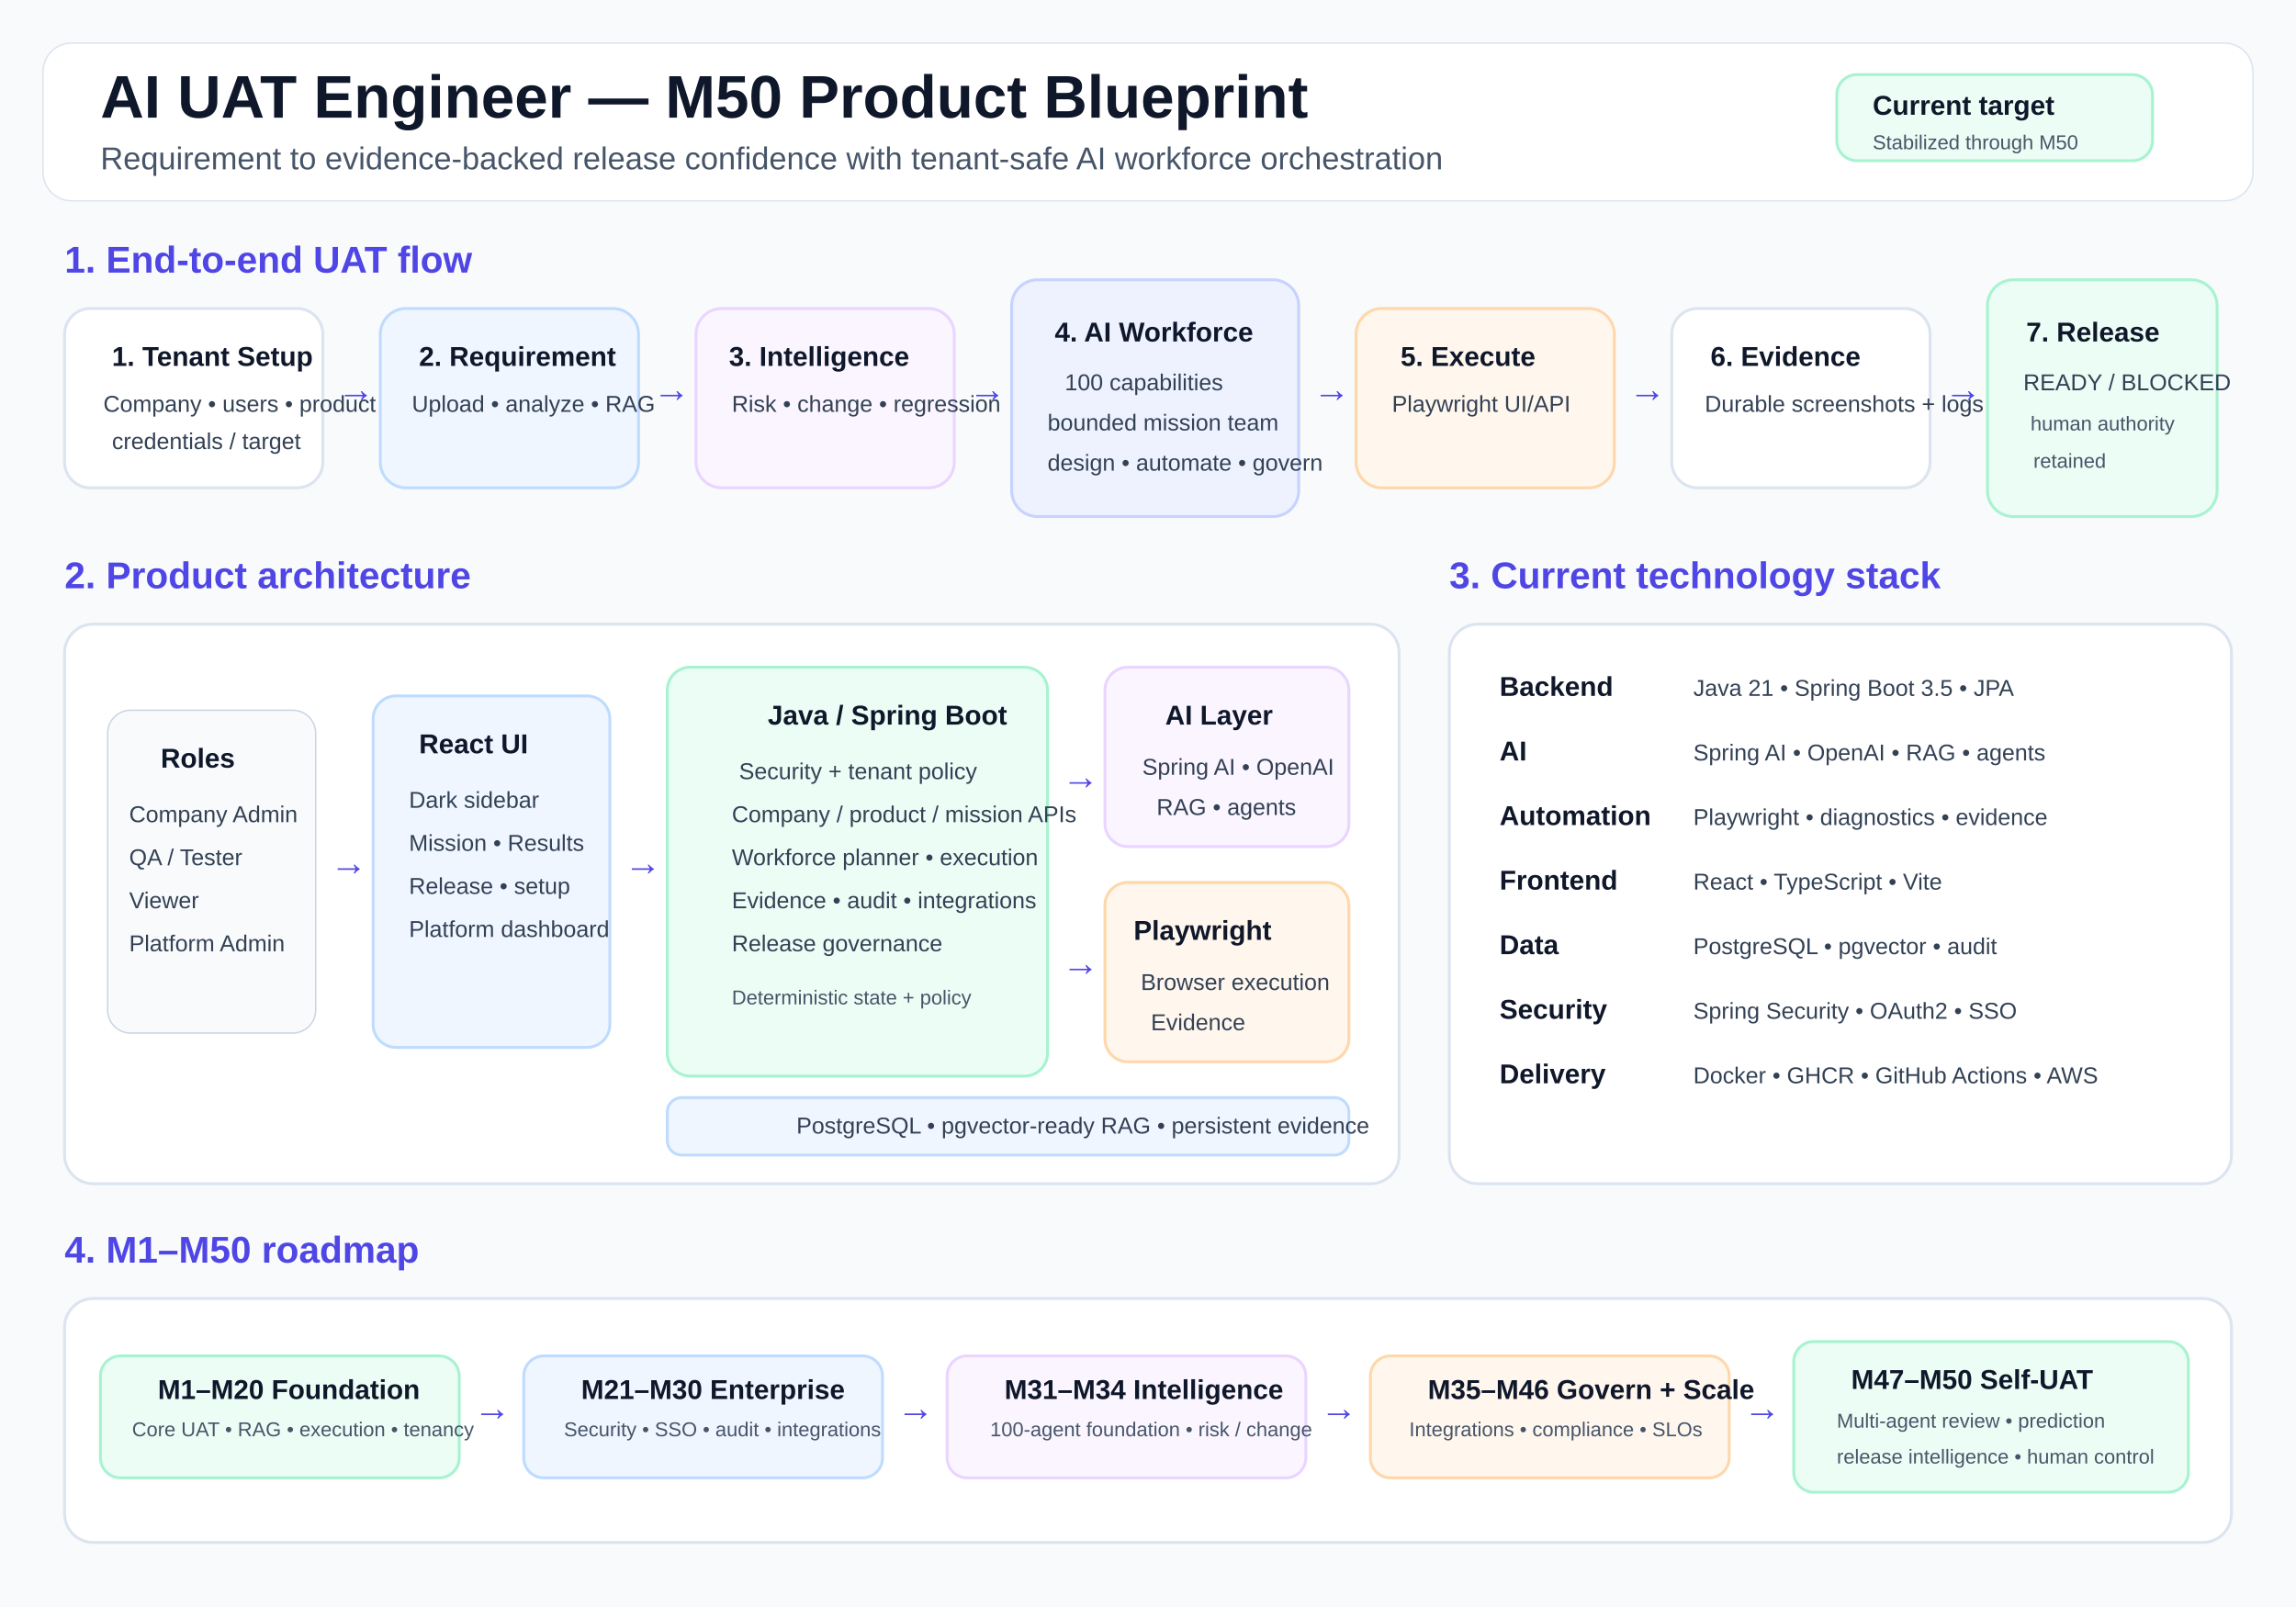
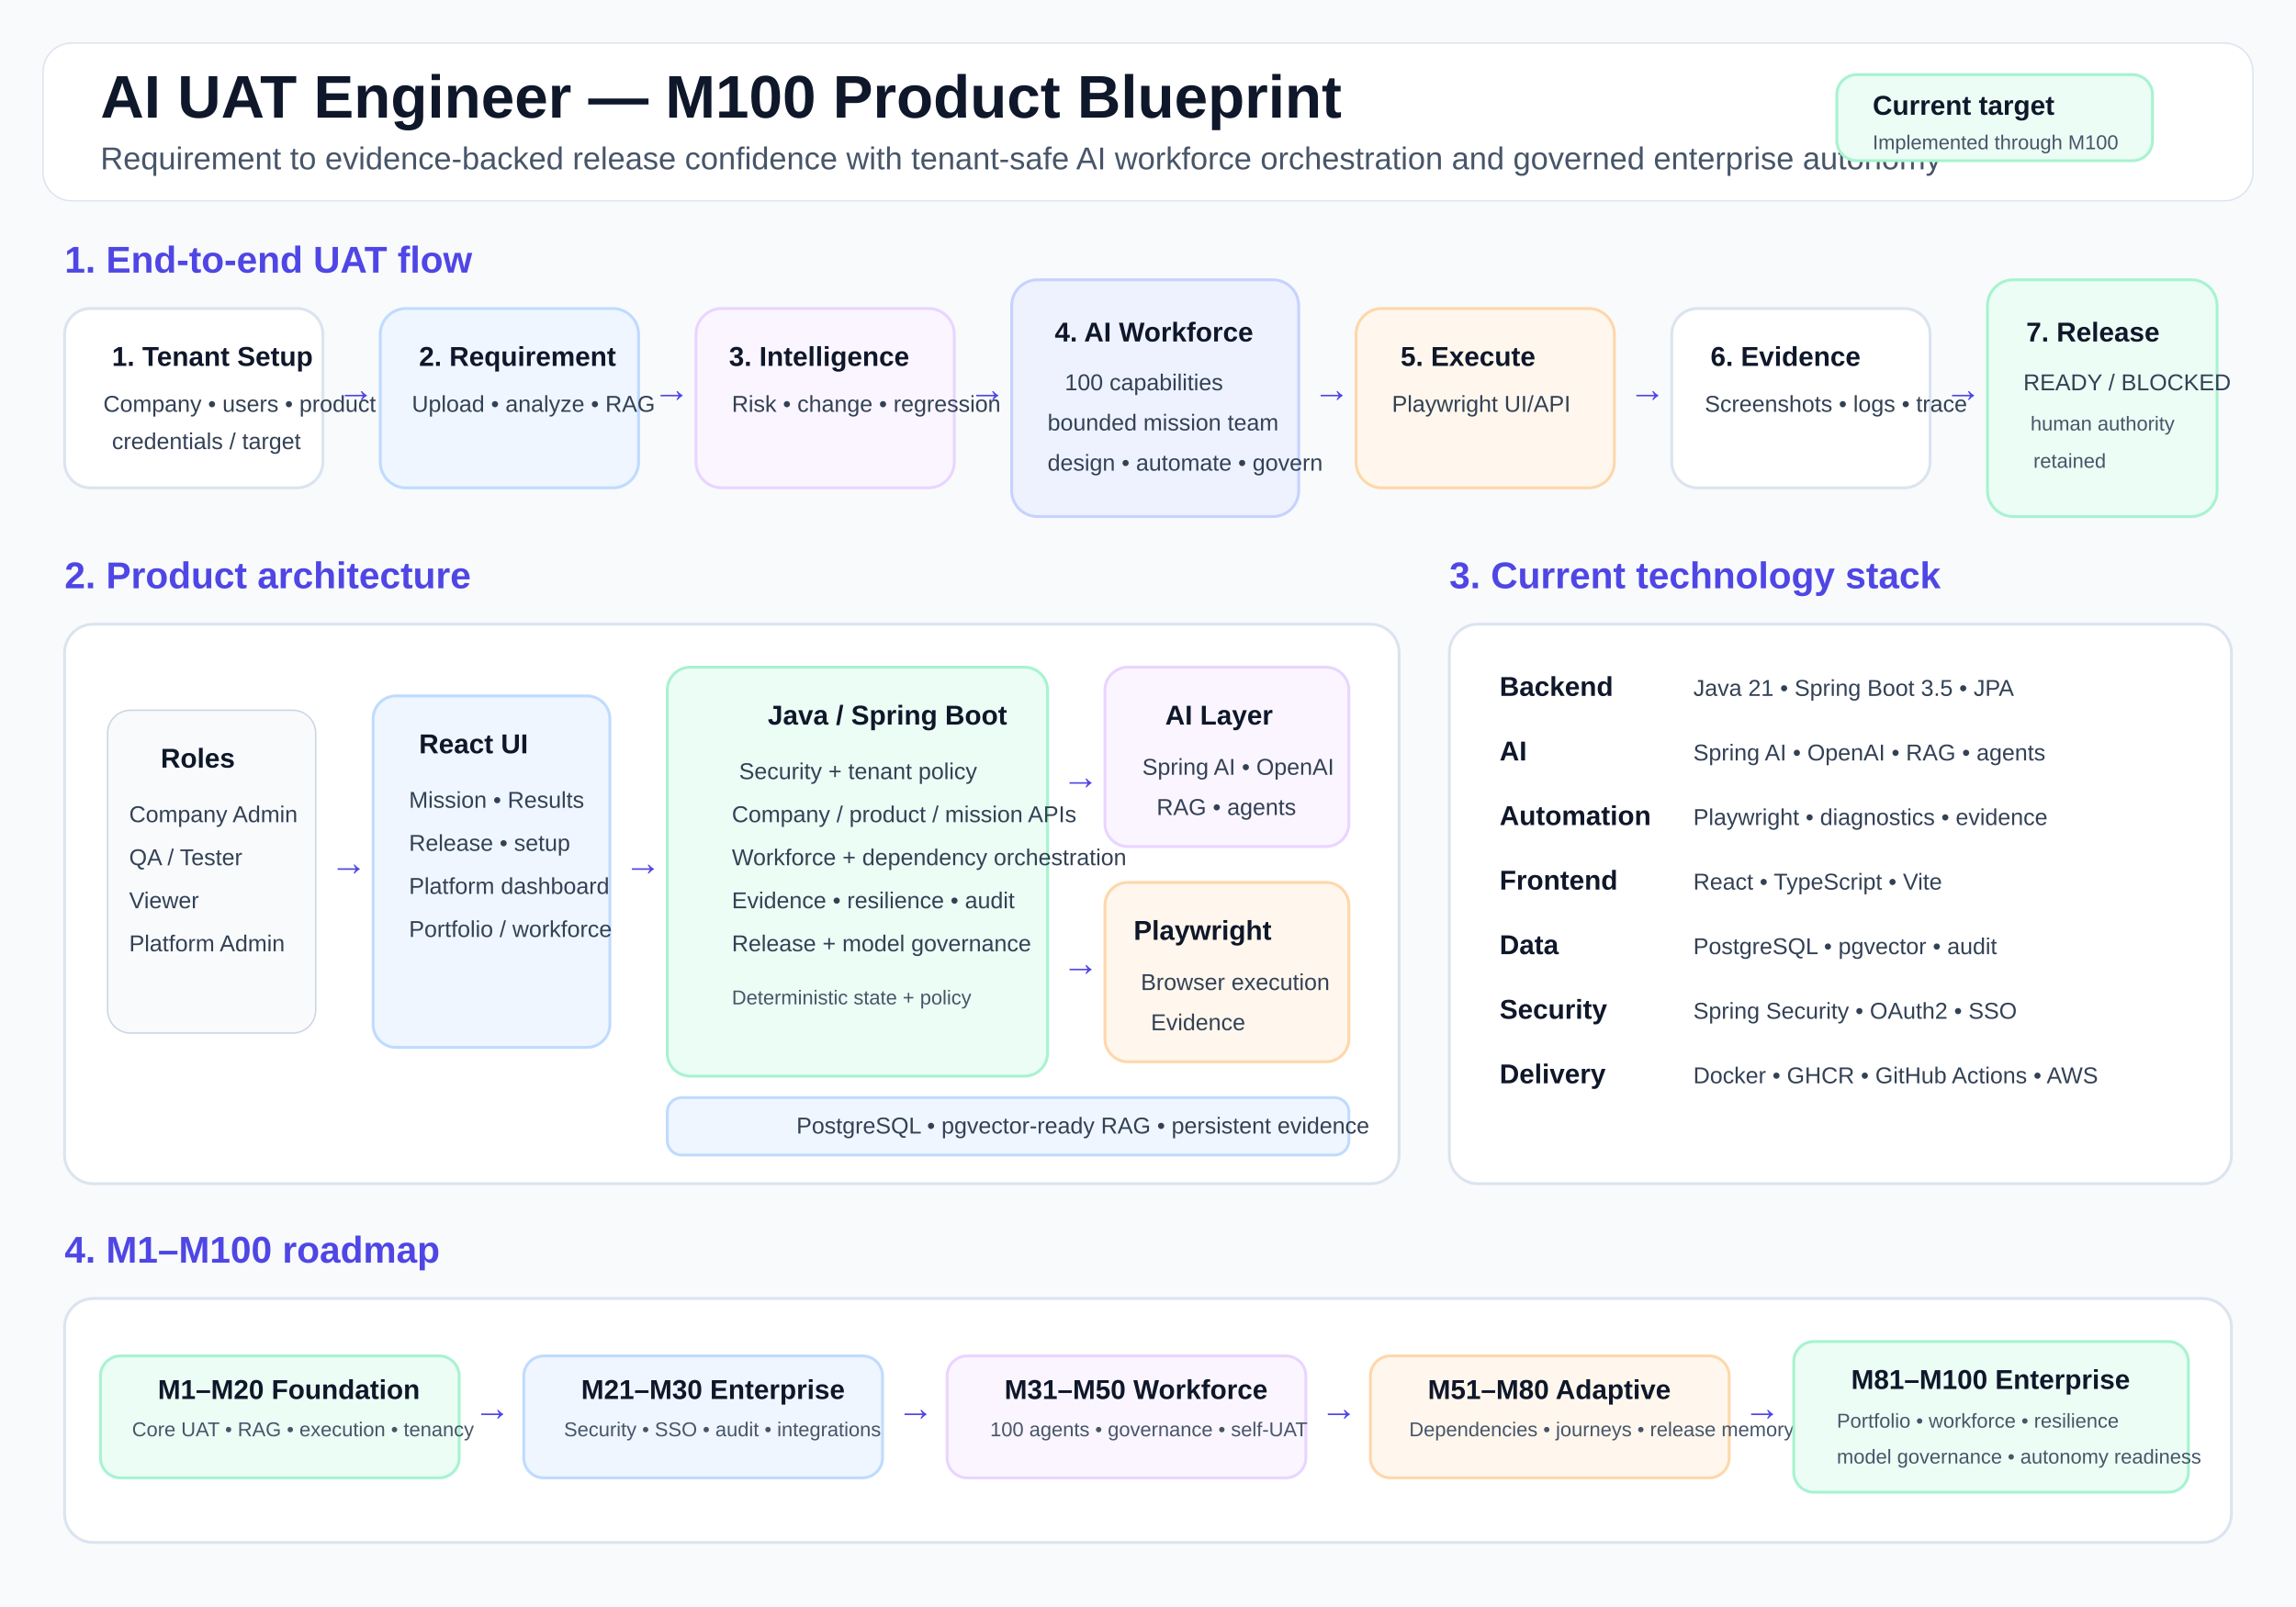
<svg xmlns="http://www.w3.org/2000/svg" width="1600" height="1120" viewBox="0 0 1600 1120">
  <defs>
    <style>.title{font:700 42px Arial,sans-serif;fill:#0f172a}.sub{font:22px Arial,sans-serif;fill:#475569}.h{font:700 26px Arial,sans-serif;fill:#4f46e5}.b{font:700 19px Arial,sans-serif;fill:#0f172a}.t{font:16px Arial,sans-serif;fill:#334155}.small{font:14px Arial,sans-serif;fill:#475569}.card{fill:#fff;stroke:#dbe4ef;stroke-width:2}.soft{fill:#f8fafc}.accent{fill:#eef2ff;stroke:#c7d2fe;stroke-width:2}.green{fill:#ecfdf5;stroke:#a7f3d0;stroke-width:2}.orange{fill:#fff7ed;stroke:#fed7aa;stroke-width:2}.blue{fill:#eff6ff;stroke:#bfdbfe;stroke-width:2}.purple{fill:#faf5ff;stroke:#e9d5ff;stroke-width:2}</style>
  </defs>
  <rect width="1600" height="1120" fill="#f8fafc" />
  <rect x="30" y="30" width="1540" height="110" rx="20" fill="#fff" stroke="#dbe4ef" />
-   <text x="70" y="82" class="title">AI UAT Engineer — M50 Product Blueprint</text>
-   <text x="70" y="118" class="sub">Requirement to evidence-backed release confidence with tenant-safe AI workforce orchestration</text>
+   <text x="70" y="82" class="title">AI UAT Engineer — M100 Product Blueprint</text>
+   <text x="70" y="118" class="sub">Requirement to evidence-backed release confidence with tenant-safe AI workforce orchestration and governed enterprise autonomy</text>
  <rect x="1280" y="52" width="220" height="60" rx="14" class="green" />
  <text x="1305" y="80" class="b">Current target</text>
-   <text x="1305" y="104" class="small">Stabilized through M50</text>
+   <text x="1305" y="104" class="small">Implemented through M100</text>
  <text x="45" y="190" class="h">1. End-to-end UAT flow</text>
  <g>
    <rect x="45" y="215" width="180" height="125" rx="18" class="card" />
    <text x="78" y="255" class="b">1. Tenant Setup</text>
    <text x="72" y="287" class="t">Company • users • product</text>
    <text x="78" y="313" class="t">credentials / target</text>
    <text x="235" y="280" class="h">→</text>
    <rect x="265" y="215" width="180" height="125" rx="18" class="blue" />
    <text x="292" y="255" class="b">2. Requirement</text>
    <text x="287" y="287" class="t">Upload • analyze • RAG</text>
    <text x="455" y="280" class="h">→</text>
    <rect x="485" y="215" width="180" height="125" rx="18" class="purple" />
    <text x="508" y="255" class="b">3. Intelligence</text>
    <text x="510" y="287" class="t">Risk • change • regression</text>
    <text x="675" y="280" class="h">→</text>
    <rect x="705" y="195" width="200" height="165" rx="18" class="accent" />
    <text x="735" y="238" class="b">4. AI Workforce</text>
    <text x="742" y="272" class="t">100 capabilities</text>
    <text x="730" y="300" class="t">bounded mission team</text>
    <text x="730" y="328" class="t">design • automate • govern</text>
    <text x="915" y="280" class="h">→</text>
    <rect x="945" y="215" width="180" height="125" rx="18" class="orange" />
    <text x="976" y="255" class="b">5. Execute</text>
    <text x="970" y="287" class="t">Playwright UI/API</text>
    <text x="1135" y="280" class="h">→</text>
    <rect x="1165" y="215" width="180" height="125" rx="18" class="card" />
    <text x="1192" y="255" class="b">6. Evidence</text>
-     <text x="1188" y="287" class="t">Durable screenshots + logs</text>
+     <text x="1188" y="287" class="t">Screenshots • logs • trace</text>
    <text x="1355" y="280" class="h">→</text>
    <rect x="1385" y="195" width="160" height="165" rx="18" class="green" />
    <text x="1412" y="238" class="b">7. Release</text>
    <text x="1410" y="272" class="t">READY / BLOCKED</text>
    <text x="1415" y="300" class="small">human authority</text>
    <text x="1417" y="326" class="small">retained</text>
  </g>
  <text x="45" y="410" class="h">2. Product architecture</text>
  <rect x="45" y="435" width="930" height="390" rx="20" class="card" />
  <rect x="75" y="495" width="145" height="225" rx="16" class="soft" stroke="#cbd5e1" />
  <text x="112" y="535" class="b">Roles</text>
  <text x="90" y="573" class="t">Company Admin</text>
  <text x="90" y="603" class="t">QA / Tester</text>
  <text x="90" y="633" class="t">Viewer</text>
  <text x="90" y="663" class="t">Platform Admin</text>
  <text x="230" y="610" class="h">→</text>
  <rect x="260" y="485" width="165" height="245" rx="16" class="blue" />
  <text x="292" y="525" class="b">React UI</text>
-   <text x="285" y="563" class="t">Dark sidebar</text>
-   <text x="285" y="593" class="t">Mission • Results</text>
-   <text x="285" y="623" class="t">Release • setup</text>
-   <text x="285" y="653" class="t">Platform dashboard</text>
+   <text x="285" y="563" class="t">Mission • Results</text>
+   <text x="285" y="593" class="t">Release • setup</text>
+   <text x="285" y="623" class="t">Platform dashboard</text>
+   <text x="285" y="653" class="t">Portfolio / workforce</text>
  <text x="435" y="610" class="h">→</text>
  <rect x="465" y="465" width="265" height="285" rx="16" class="green" />
  <text x="535" y="505" class="b">Java / Spring Boot</text>
  <text x="515" y="543" class="t">Security + tenant policy</text>
  <text x="510" y="573" class="t">Company / product / mission APIs</text>
-   <text x="510" y="603" class="t">Workforce planner • execution</text>
-   <text x="510" y="633" class="t">Evidence • audit • integrations</text>
-   <text x="510" y="663" class="t">Release governance</text>
+   <text x="510" y="603" class="t">Workforce + dependency orchestration</text>
+   <text x="510" y="633" class="t">Evidence • resilience • audit</text>
+   <text x="510" y="663" class="t">Release + model governance</text>
  <text x="510" y="700" class="small">Deterministic state + policy</text>
  <text x="740" y="550" class="h">→</text>
  <rect x="770" y="465" width="170" height="125" rx="16" class="purple" />
  <text x="812" y="505" class="b">AI Layer</text>
  <text x="796" y="540" class="t">Spring AI • OpenAI</text>
  <text x="806" y="568" class="t">RAG • agents</text>
  <text x="740" y="680" class="h">→</text>
  <rect x="770" y="615" width="170" height="125" rx="16" class="orange" />
  <text x="790" y="655" class="b">Playwright</text>
  <text x="795" y="690" class="t">Browser execution</text>
  <text x="802" y="718" class="t">Evidence</text>
  <rect x="465" y="765" width="475" height="40" rx="10" class="blue" />
  <text x="555" y="790" class="t">PostgreSQL • pgvector-ready RAG • persistent evidence</text>
  <text x="1010" y="410" class="h">3. Current technology stack</text>
  <rect x="1010" y="435" width="545" height="390" rx="20" class="card" />
  <text x="1045" y="485" class="b">Backend</text>
  <text x="1180" y="485" class="t">Java 21 • Spring Boot 3.5 • JPA</text>
  <text x="1045" y="530" class="b">AI</text>
  <text x="1180" y="530" class="t">Spring AI • OpenAI • RAG • agents</text>
  <text x="1045" y="575" class="b">Automation</text>
  <text x="1180" y="575" class="t">Playwright • diagnostics • evidence</text>
  <text x="1045" y="620" class="b">Frontend</text>
  <text x="1180" y="620" class="t">React • TypeScript • Vite</text>
  <text x="1045" y="665" class="b">Data</text>
  <text x="1180" y="665" class="t">PostgreSQL • pgvector • audit</text>
  <text x="1045" y="710" class="b">Security</text>
  <text x="1180" y="710" class="t">Spring Security • OAuth2 • SSO</text>
  <text x="1045" y="755" class="b">Delivery</text>
  <text x="1180" y="755" class="t">Docker • GHCR • GitHub Actions • AWS</text>
-   <text x="45" y="880" class="h">4. M1–M50 roadmap</text>
+   <text x="45" y="880" class="h">4. M1–M100 roadmap</text>
  <rect x="45" y="905" width="1510" height="170" rx="20" class="card" />
  <rect x="70" y="945" width="250" height="85" rx="14" class="green" />
  <text x="110" y="975" class="b">M1–M20 Foundation</text>
  <text x="92" y="1001" class="small">Core UAT • RAG • execution • tenancy</text>
  <text x="330" y="990" class="h">→</text>
  <rect x="365" y="945" width="250" height="85" rx="14" class="blue" />
  <text x="405" y="975" class="b">M21–M30 Enterprise</text>
  <text x="393" y="1001" class="small">Security • SSO • audit • integrations</text>
  <text x="625" y="990" class="h">→</text>
  <rect x="660" y="945" width="250" height="85" rx="14" class="purple" />
-   <text x="700" y="975" class="b">M31–M34 Intelligence</text>
-   <text x="690" y="1001" class="small">100-agent foundation • risk / change</text>
+   <text x="700" y="975" class="b">M31–M50 Workforce</text>
+   <text x="690" y="1001" class="small">100 agents • governance • self-UAT</text>
  <text x="920" y="990" class="h">→</text>
  <rect x="955" y="945" width="250" height="85" rx="14" class="orange" />
-   <text x="995" y="975" class="b">M35–M46 Govern + Scale</text>
-   <text x="982" y="1001" class="small">Integrations • compliance • SLOs</text>
+   <text x="995" y="975" class="b">M51–M80 Adaptive</text>
+   <text x="982" y="1001" class="small">Dependencies • journeys • release memory</text>
  <text x="1215" y="990" class="h">→</text>
  <rect x="1250" y="935" width="275" height="105" rx="14" class="green" />
-   <text x="1290" y="968" class="b">M47–M50 Self-UAT</text>
-   <text x="1280" y="995" class="small">Multi-agent review • prediction</text>
-   <text x="1280" y="1020" class="small">release intelligence • human control</text>
+   <text x="1290" y="968" class="b">M81–M100 Enterprise</text>
+   <text x="1280" y="995" class="small">Portfolio • workforce • resilience</text>
+   <text x="1280" y="1020" class="small">model governance • autonomy readiness</text>
</svg>
